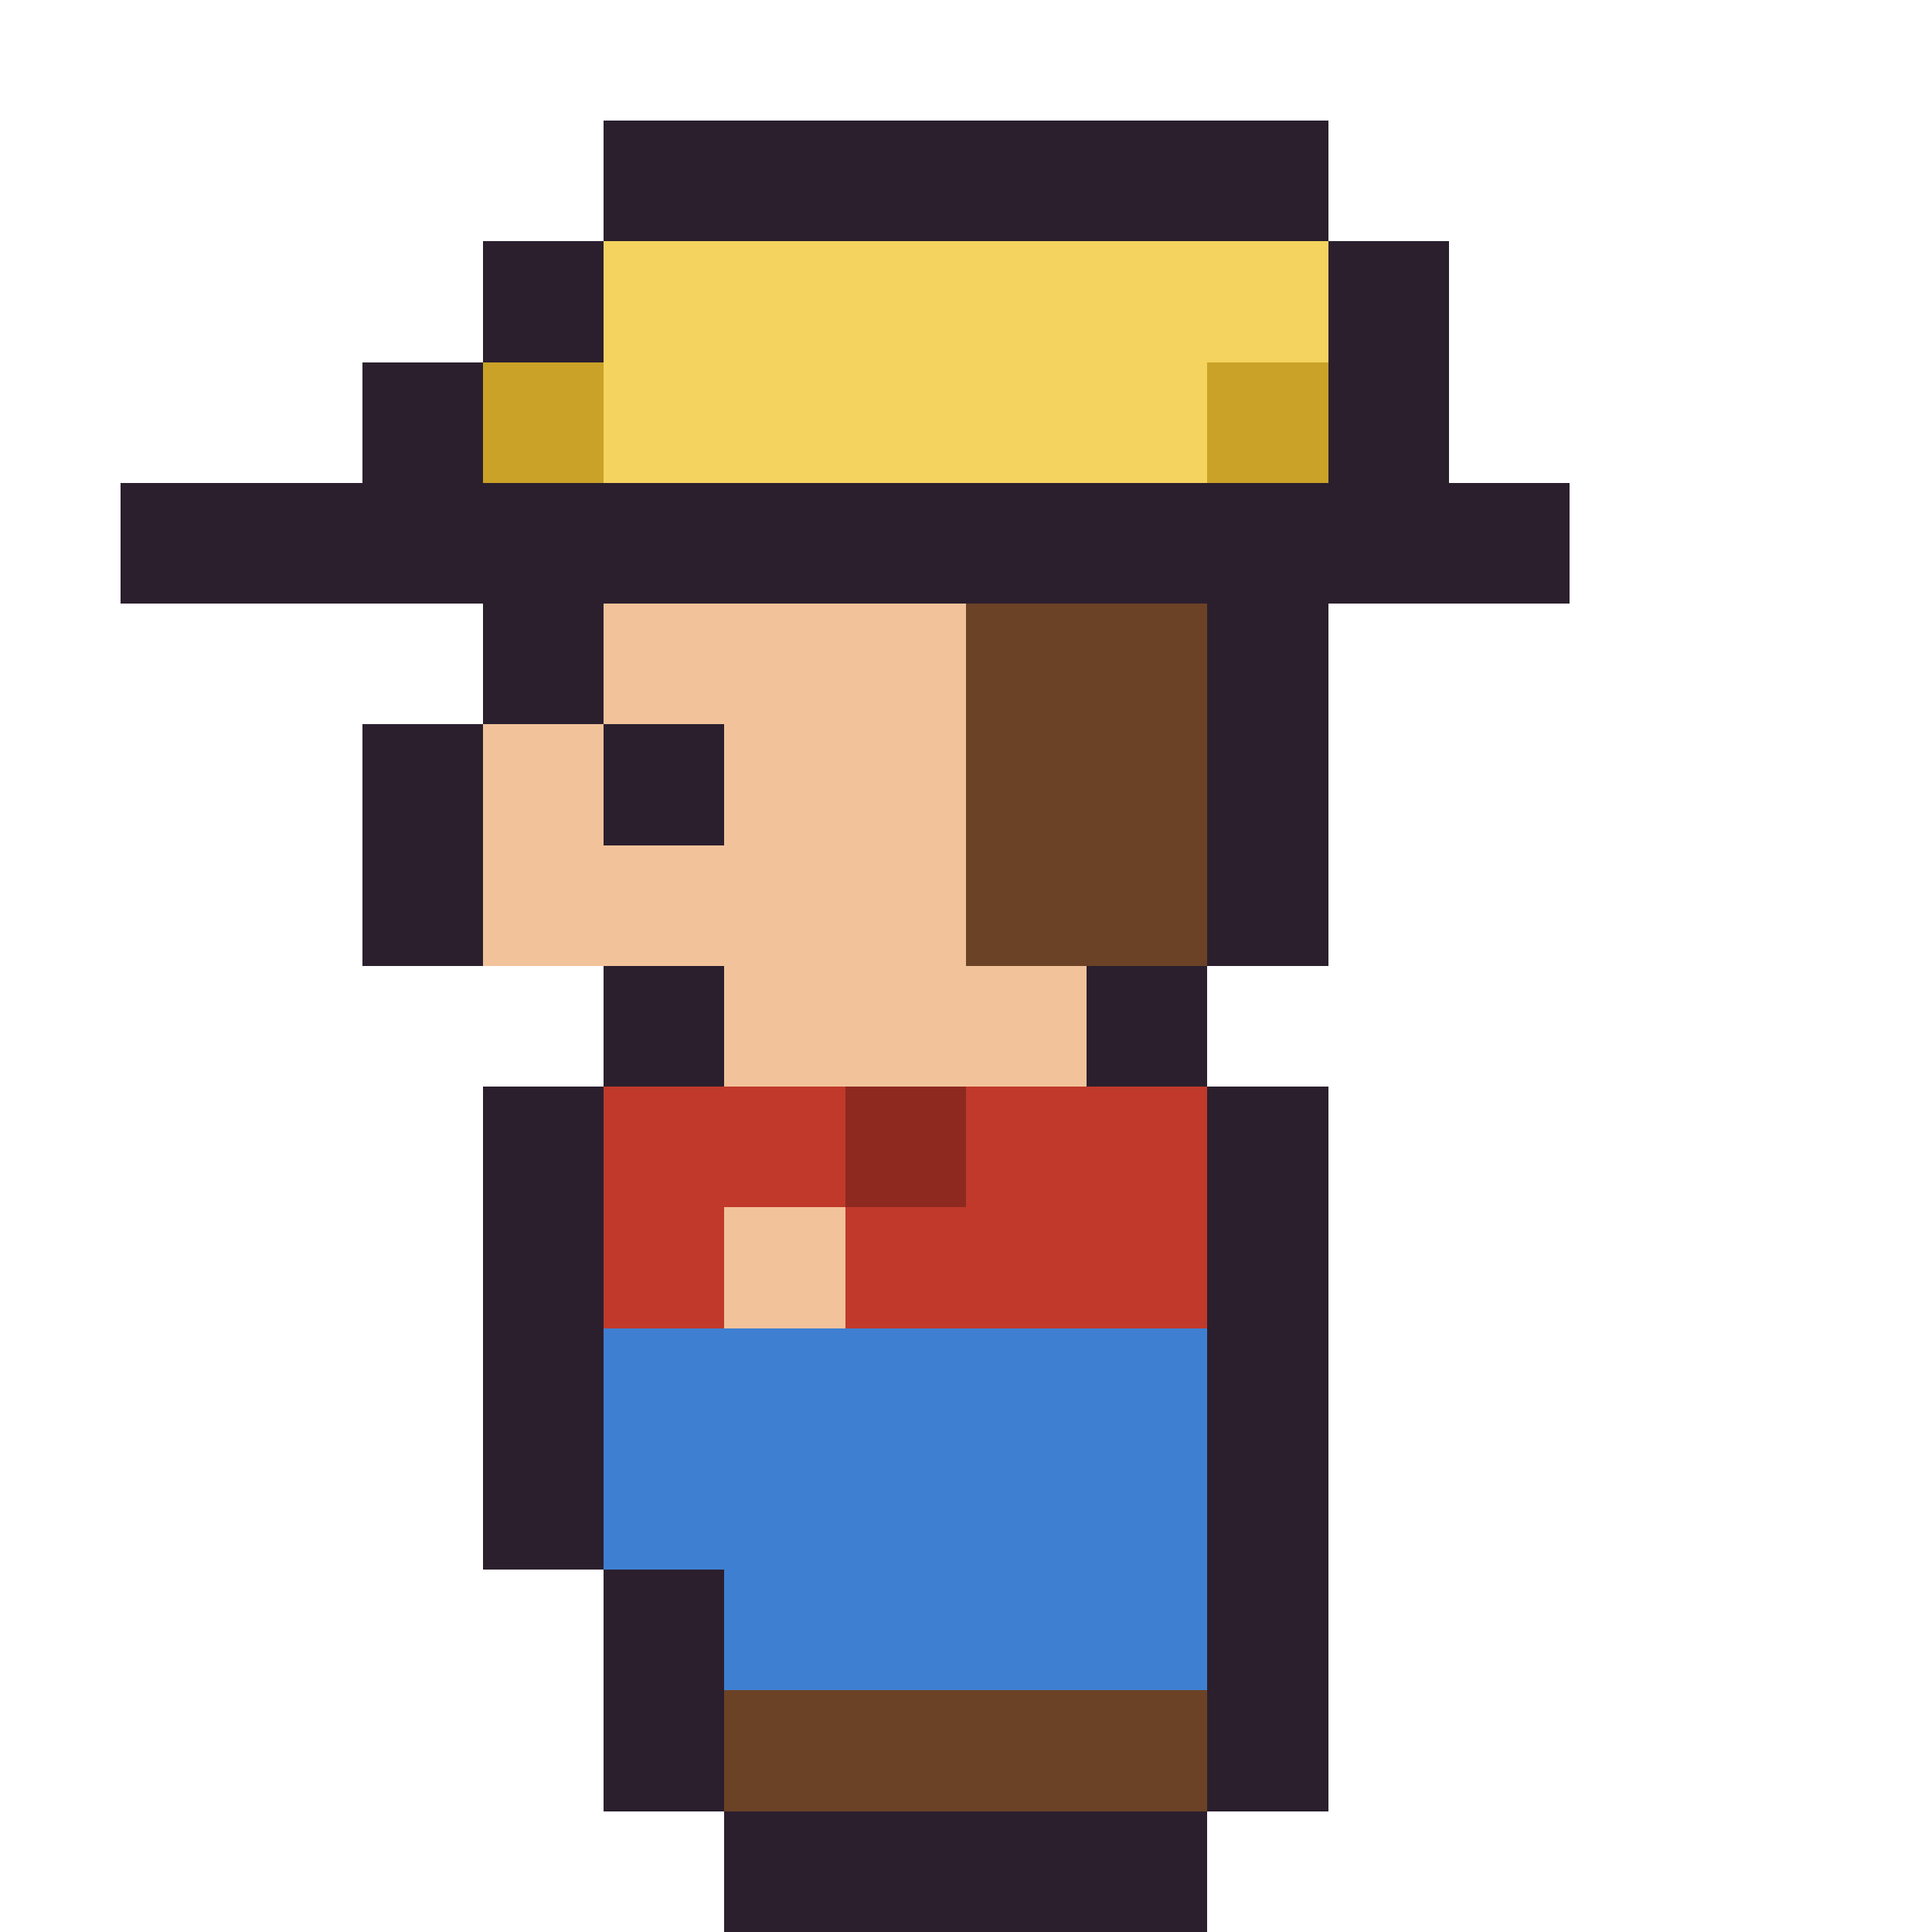
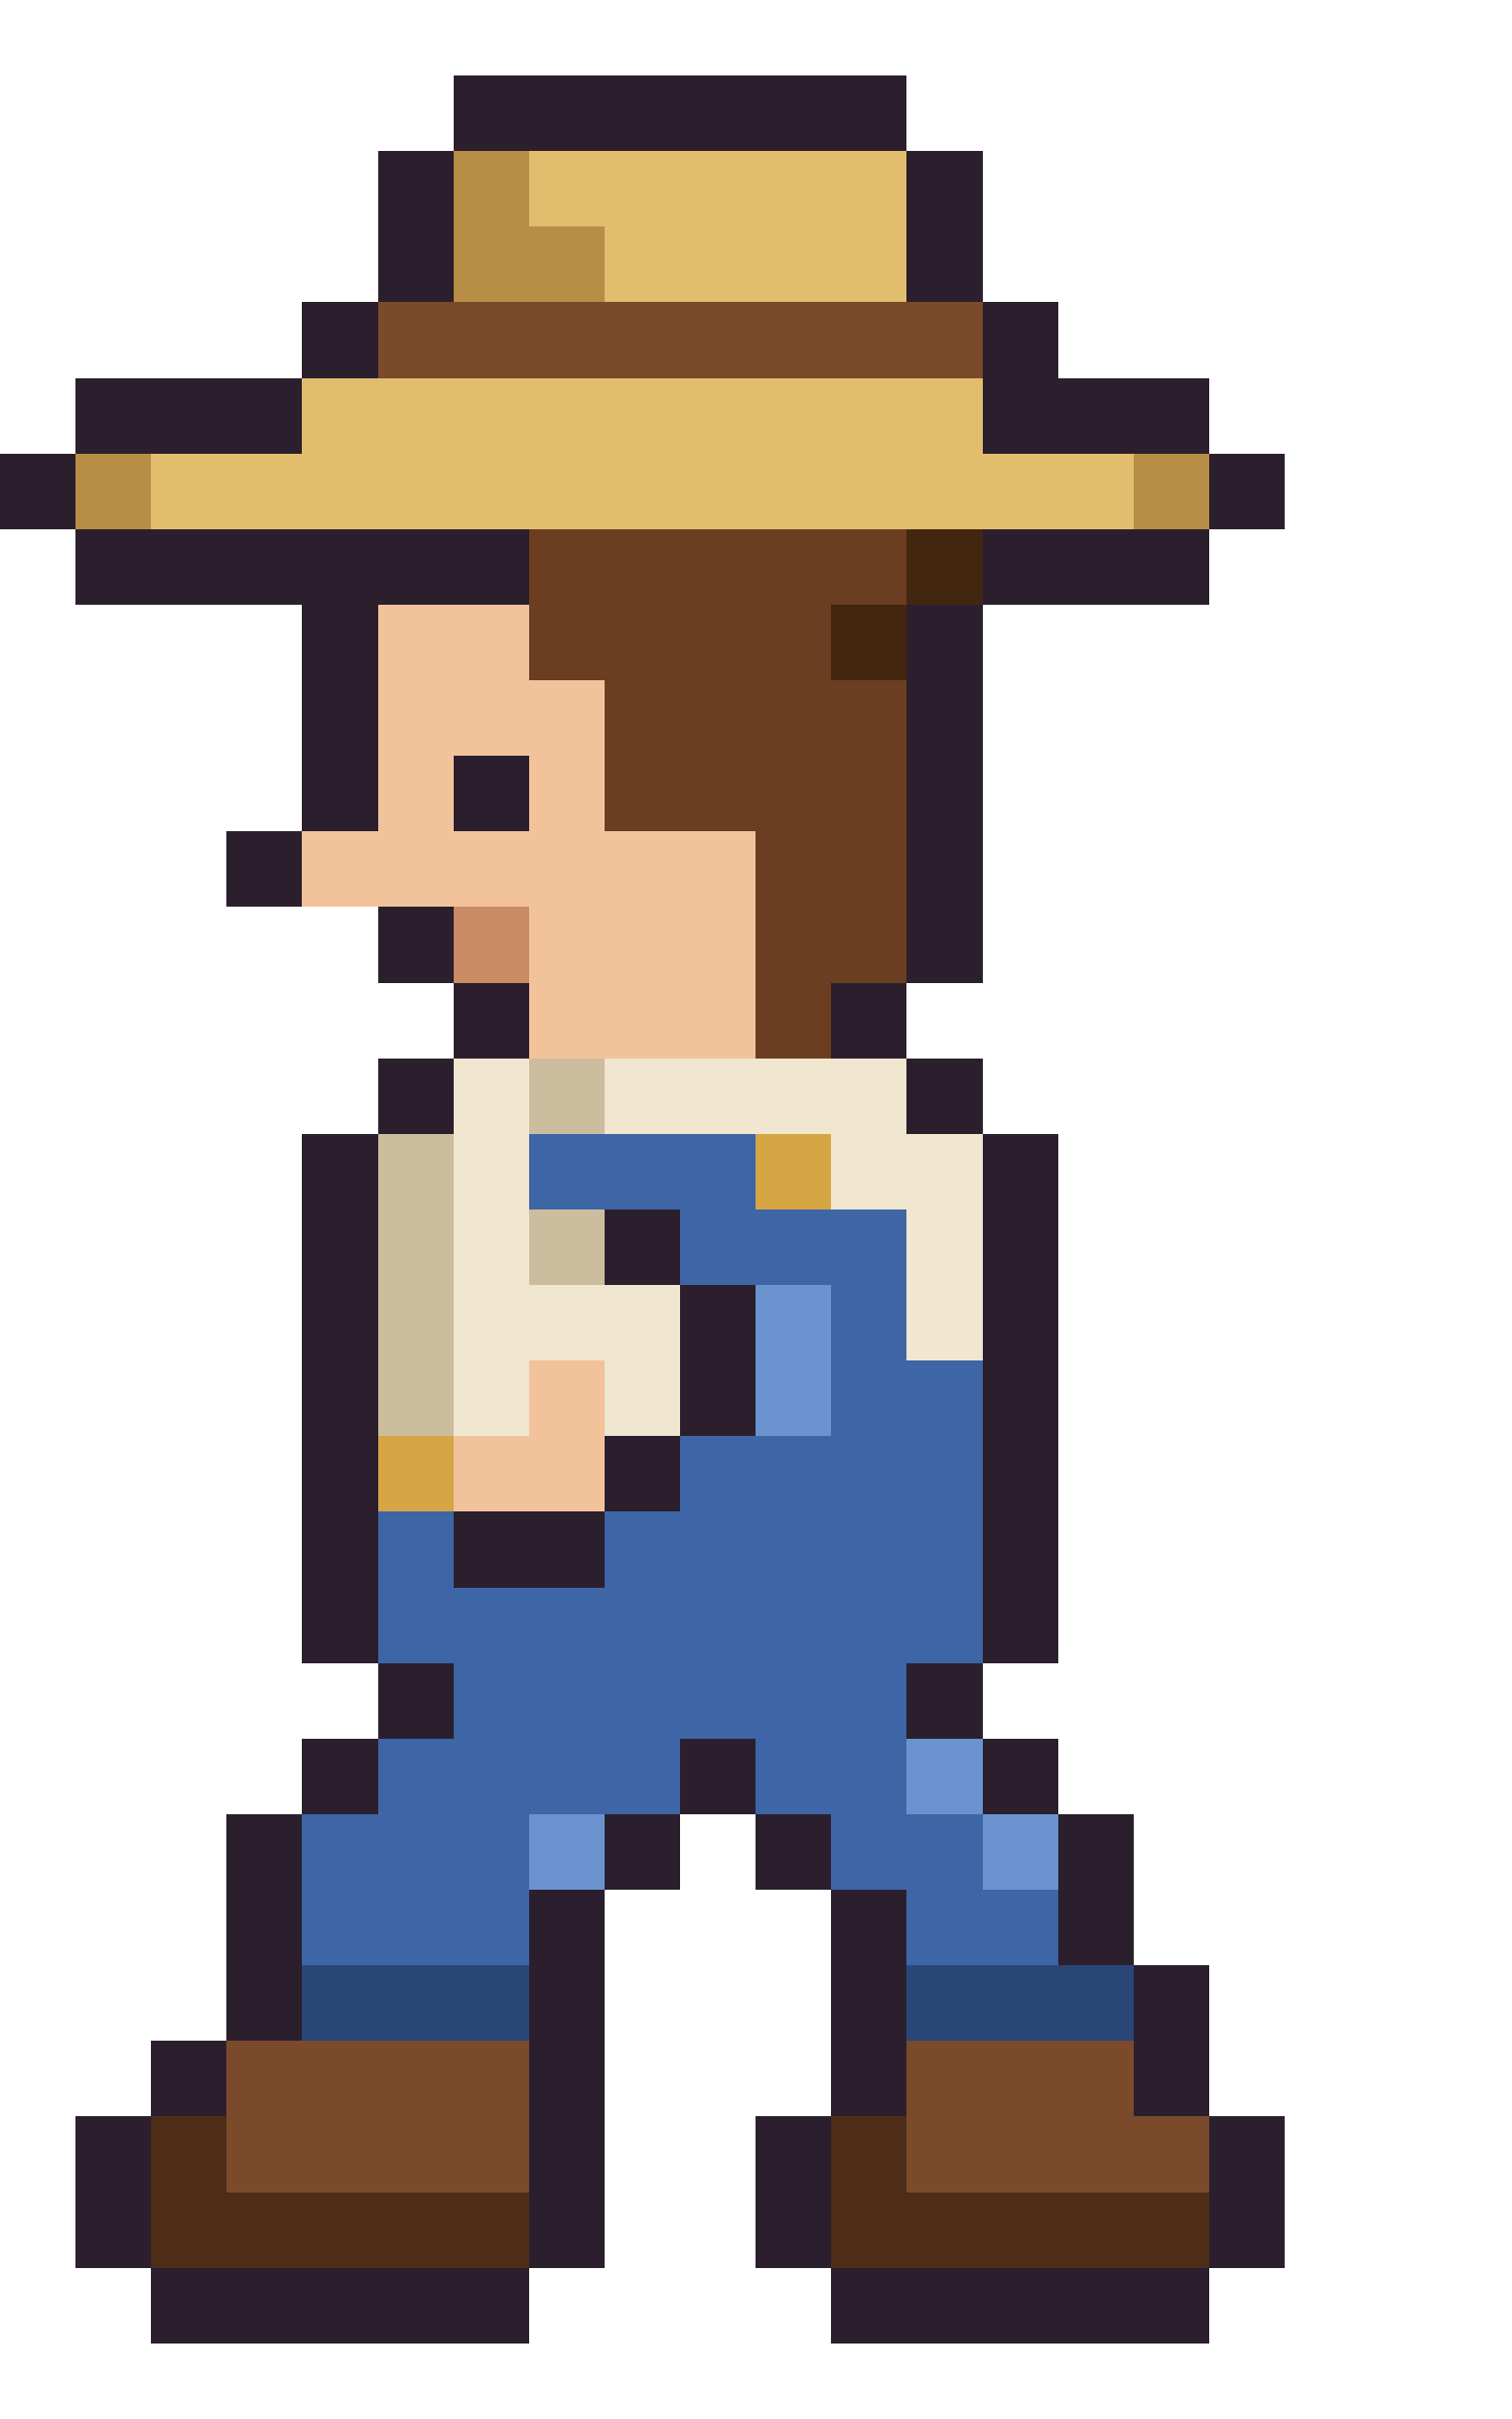
- <svg xmlns="http://www.w3.org/2000/svg" viewBox="0 0 16 16" width="16" height="16" shape-rendering="crispEdges">
-   <rect x="5" y="1" width="6" height="1" fill="#2b1f2e" />
-   <rect x="4" y="2" width="1" height="1" fill="#2b1f2e" />
-   <rect x="5" y="2" width="6" height="1" fill="#f4d35e" />
-   <rect x="11" y="2" width="1" height="1" fill="#2b1f2e" />
-   <rect x="3" y="3" width="1" height="1" fill="#2b1f2e" />
-   <rect x="4" y="3" width="1" height="1" fill="#c9a227" />
-   <rect x="5" y="3" width="5" height="1" fill="#f4d35e" />
-   <rect x="10" y="3" width="1" height="1" fill="#c9a227" />
-   <rect x="11" y="3" width="1" height="1" fill="#2b1f2e" />
-   <rect x="1" y="4" width="12" height="1" fill="#2b1f2e" />
-   <rect x="4" y="5" width="1" height="1" fill="#2b1f2e" />
-   <rect x="5" y="5" width="3" height="1" fill="#f2c39b" />
-   <rect x="8" y="5" width="2" height="1" fill="#6b4226" />
-   <rect x="10" y="5" width="1" height="1" fill="#2b1f2e" />
-   <rect x="3" y="6" width="1" height="1" fill="#2b1f2e" />
-   <rect x="4" y="6" width="1" height="1" fill="#f2c39b" />
-   <rect x="5" y="6" width="1" height="1" fill="#2b1f2e" />
-   <rect x="6" y="6" width="2" height="1" fill="#f2c39b" />
-   <rect x="8" y="6" width="2" height="1" fill="#6b4226" />
-   <rect x="10" y="6" width="1" height="1" fill="#2b1f2e" />
-   <rect x="3" y="7" width="1" height="1" fill="#2b1f2e" />
-   <rect x="4" y="7" width="4" height="1" fill="#f2c39b" />
-   <rect x="8" y="7" width="2" height="1" fill="#6b4226" />
-   <rect x="10" y="7" width="1" height="1" fill="#2b1f2e" />
-   <rect x="5" y="8" width="1" height="1" fill="#2b1f2e" />
-   <rect x="6" y="8" width="3" height="1" fill="#f2c39b" />
-   <rect x="9" y="8" width="1" height="1" fill="#2b1f2e" />
+ <svg xmlns="http://www.w3.org/2000/svg" viewBox="0 0 20 32" width="20" height="32" shape-rendering="crispEdges">
+   <rect x="6" y="1" width="6" height="1" fill="#2b1f2e" />
+   <rect x="5" y="2" width="1" height="1" fill="#2b1f2e" />
+   <rect x="6" y="2" width="1" height="1" fill="#b88d45" />
+   <rect x="7" y="2" width="5" height="1" fill="#e2bd6e" />
+   <rect x="12" y="2" width="1" height="1" fill="#2b1f2e" />
+   <rect x="5" y="3" width="1" height="1" fill="#2b1f2e" />
+   <rect x="6" y="3" width="2" height="1" fill="#b88d45" />
+   <rect x="8" y="3" width="4" height="1" fill="#e2bd6e" />
+   <rect x="12" y="3" width="1" height="1" fill="#2b1f2e" />
+   <rect x="4" y="4" width="1" height="1" fill="#2b1f2e" />
+   <rect x="5" y="4" width="8" height="1" fill="#7a4a2b" />
+   <rect x="13" y="4" width="1" height="1" fill="#2b1f2e" />
+   <rect x="1" y="5" width="3" height="1" fill="#2b1f2e" />
+   <rect x="4" y="5" width="9" height="1" fill="#e2bd6e" />
+   <rect x="13" y="5" width="3" height="1" fill="#2b1f2e" />
+   <rect x="0" y="6" width="1" height="1" fill="#2b1f2e" />
+   <rect x="1" y="6" width="1" height="1" fill="#b88d45" />
+   <rect x="2" y="6" width="13" height="1" fill="#e2bd6e" />
+   <rect x="15" y="6" width="1" height="1" fill="#b88d45" />
+   <rect x="16" y="6" width="1" height="1" fill="#2b1f2e" />
+   <rect x="1" y="7" width="6" height="1" fill="#2b1f2e" />
+   <rect x="7" y="7" width="5" height="1" fill="#6b3e22" />
+   <rect x="12" y="7" width="1" height="1" fill="#43260f" />
+   <rect x="13" y="7" width="3" height="1" fill="#2b1f2e" />
+   <rect x="4" y="8" width="1" height="1" fill="#2b1f2e" />
+   <rect x="5" y="8" width="2" height="1" fill="#f2c39b" />
+   <rect x="7" y="8" width="4" height="1" fill="#6b3e22" />
+   <rect x="11" y="8" width="1" height="1" fill="#43260f" />
+   <rect x="12" y="8" width="1" height="1" fill="#2b1f2e" />
  <rect x="4" y="9" width="1" height="1" fill="#2b1f2e" />
-   <rect x="5" y="9" width="2" height="1" fill="#c0392b" />
-   <rect x="7" y="9" width="1" height="1" fill="#8e2920" />
-   <rect x="8" y="9" width="2" height="1" fill="#c0392b" />
-   <rect x="10" y="9" width="1" height="1" fill="#2b1f2e" />
+   <rect x="5" y="9" width="3" height="1" fill="#f2c39b" />
+   <rect x="8" y="9" width="4" height="1" fill="#6b3e22" />
+   <rect x="12" y="9" width="1" height="1" fill="#2b1f2e" />
  <rect x="4" y="10" width="1" height="1" fill="#2b1f2e" />
-   <rect x="5" y="10" width="1" height="1" fill="#c0392b" />
-   <rect x="6" y="10" width="1" height="1" fill="#f2c39b" />
-   <rect x="7" y="10" width="3" height="1" fill="#c0392b" />
-   <rect x="10" y="10" width="1" height="1" fill="#2b1f2e" />
-   <rect x="4" y="11" width="1" height="1" fill="#2b1f2e" />
-   <rect x="5" y="11" width="5" height="1" fill="#3f7fd1" />
-   <rect x="10" y="11" width="1" height="1" fill="#2b1f2e" />
-   <rect x="4" y="12" width="1" height="1" fill="#2b1f2e" />
-   <rect x="5" y="12" width="5" height="1" fill="#3f7fd1" />
-   <rect x="10" y="12" width="1" height="1" fill="#2b1f2e" />
-   <rect x="5" y="13" width="1" height="1" fill="#2b1f2e" />
-   <rect x="6" y="13" width="4" height="1" fill="#3f7fd1" />
-   <rect x="10" y="13" width="1" height="1" fill="#2b1f2e" />
+   <rect x="5" y="10" width="1" height="1" fill="#f2c39b" />
+   <rect x="6" y="10" width="1" height="1" fill="#2b1f2e" />
+   <rect x="7" y="10" width="1" height="1" fill="#f2c39b" />
+   <rect x="8" y="10" width="4" height="1" fill="#6b3e22" />
+   <rect x="12" y="10" width="1" height="1" fill="#2b1f2e" />
+   <rect x="3" y="11" width="1" height="1" fill="#2b1f2e" />
+   <rect x="4" y="11" width="6" height="1" fill="#f2c39b" />
+   <rect x="10" y="11" width="2" height="1" fill="#6b3e22" />
+   <rect x="12" y="11" width="1" height="1" fill="#2b1f2e" />
+   <rect x="5" y="12" width="1" height="1" fill="#2b1f2e" />
+   <rect x="6" y="12" width="1" height="1" fill="#c98b63" />
+   <rect x="7" y="12" width="3" height="1" fill="#f2c39b" />
+   <rect x="10" y="12" width="2" height="1" fill="#6b3e22" />
+   <rect x="12" y="12" width="1" height="1" fill="#2b1f2e" />
+   <rect x="6" y="13" width="1" height="1" fill="#2b1f2e" />
+   <rect x="7" y="13" width="3" height="1" fill="#f2c39b" />
+   <rect x="10" y="13" width="1" height="1" fill="#6b3e22" />
+   <rect x="11" y="13" width="1" height="1" fill="#2b1f2e" />
  <rect x="5" y="14" width="1" height="1" fill="#2b1f2e" />
-   <rect x="6" y="14" width="4" height="1" fill="#6b4226" />
-   <rect x="10" y="14" width="1" height="1" fill="#2b1f2e" />
-   <rect x="6" y="15" width="4" height="1" fill="#2b1f2e" />
+   <rect x="6" y="14" width="1" height="1" fill="#f1e6d0" />
+   <rect x="7" y="14" width="1" height="1" fill="#cdbd9f" />
+   <rect x="8" y="14" width="4" height="1" fill="#f1e6d0" />
+   <rect x="12" y="14" width="1" height="1" fill="#2b1f2e" />
+   <rect x="4" y="15" width="1" height="1" fill="#2b1f2e" />
+   <rect x="5" y="15" width="1" height="1" fill="#cdbd9f" />
+   <rect x="6" y="15" width="1" height="1" fill="#f1e6d0" />
+   <rect x="7" y="15" width="3" height="1" fill="#3e65a6" />
+   <rect x="10" y="15" width="1" height="1" fill="#d6a644" />
+   <rect x="11" y="15" width="2" height="1" fill="#f1e6d0" />
+   <rect x="13" y="15" width="1" height="1" fill="#2b1f2e" />
+   <rect x="4" y="16" width="1" height="1" fill="#2b1f2e" />
+   <rect x="5" y="16" width="1" height="1" fill="#cdbd9f" />
+   <rect x="6" y="16" width="1" height="1" fill="#f1e6d0" />
+   <rect x="7" y="16" width="1" height="1" fill="#cdbd9f" />
+   <rect x="8" y="16" width="1" height="1" fill="#2b1f2e" />
+   <rect x="9" y="16" width="3" height="1" fill="#3e65a6" />
+   <rect x="12" y="16" width="1" height="1" fill="#f1e6d0" />
+   <rect x="13" y="16" width="1" height="1" fill="#2b1f2e" />
+   <rect x="4" y="17" width="1" height="1" fill="#2b1f2e" />
+   <rect x="5" y="17" width="1" height="1" fill="#cdbd9f" />
+   <rect x="6" y="17" width="3" height="1" fill="#f1e6d0" />
+   <rect x="9" y="17" width="1" height="1" fill="#2b1f2e" />
+   <rect x="10" y="17" width="1" height="1" fill="#6a93cf" />
+   <rect x="11" y="17" width="1" height="1" fill="#3e65a6" />
+   <rect x="12" y="17" width="1" height="1" fill="#f1e6d0" />
+   <rect x="13" y="17" width="1" height="1" fill="#2b1f2e" />
+   <rect x="4" y="18" width="1" height="1" fill="#2b1f2e" />
+   <rect x="5" y="18" width="1" height="1" fill="#cdbd9f" />
+   <rect x="6" y="18" width="1" height="1" fill="#f1e6d0" />
+   <rect x="7" y="18" width="1" height="1" fill="#f2c39b" />
+   <rect x="8" y="18" width="1" height="1" fill="#f1e6d0" />
+   <rect x="9" y="18" width="1" height="1" fill="#2b1f2e" />
+   <rect x="10" y="18" width="1" height="1" fill="#6a93cf" />
+   <rect x="11" y="18" width="2" height="1" fill="#3e65a6" />
+   <rect x="13" y="18" width="1" height="1" fill="#2b1f2e" />
+   <rect x="4" y="19" width="1" height="1" fill="#2b1f2e" />
+   <rect x="5" y="19" width="1" height="1" fill="#d6a644" />
+   <rect x="6" y="19" width="2" height="1" fill="#f2c39b" />
+   <rect x="8" y="19" width="1" height="1" fill="#2b1f2e" />
+   <rect x="9" y="19" width="4" height="1" fill="#3e65a6" />
+   <rect x="13" y="19" width="1" height="1" fill="#2b1f2e" />
+   <rect x="4" y="20" width="1" height="1" fill="#2b1f2e" />
+   <rect x="5" y="20" width="1" height="1" fill="#3e65a6" />
+   <rect x="6" y="20" width="2" height="1" fill="#2b1f2e" />
+   <rect x="8" y="20" width="5" height="1" fill="#3e65a6" />
+   <rect x="13" y="20" width="1" height="1" fill="#2b1f2e" />
+   <rect x="4" y="21" width="1" height="1" fill="#2b1f2e" />
+   <rect x="5" y="21" width="8" height="1" fill="#3e65a6" />
+   <rect x="13" y="21" width="1" height="1" fill="#2b1f2e" />
+   <rect x="5" y="22" width="1" height="1" fill="#2b1f2e" />
+   <rect x="6" y="22" width="6" height="1" fill="#3e65a6" />
+   <rect x="12" y="22" width="1" height="1" fill="#2b1f2e" />
+   <rect x="4" y="23" width="1" height="1" fill="#2b1f2e" />
+   <rect x="5" y="23" width="4" height="1" fill="#3e65a6" />
+   <rect x="9" y="23" width="1" height="1" fill="#2b1f2e" />
+   <rect x="10" y="23" width="2" height="1" fill="#3e65a6" />
+   <rect x="12" y="23" width="1" height="1" fill="#6a93cf" />
+   <rect x="13" y="23" width="1" height="1" fill="#2b1f2e" />
+   <rect x="3" y="24" width="1" height="1" fill="#2b1f2e" />
+   <rect x="4" y="24" width="3" height="1" fill="#3e65a6" />
+   <rect x="7" y="24" width="1" height="1" fill="#6a93cf" />
+   <rect x="8" y="24" width="1" height="1" fill="#2b1f2e" />
+   <rect x="10" y="24" width="1" height="1" fill="#2b1f2e" />
+   <rect x="11" y="24" width="2" height="1" fill="#3e65a6" />
+   <rect x="13" y="24" width="1" height="1" fill="#6a93cf" />
+   <rect x="14" y="24" width="1" height="1" fill="#2b1f2e" />
+   <rect x="3" y="25" width="1" height="1" fill="#2b1f2e" />
+   <rect x="4" y="25" width="3" height="1" fill="#3e65a6" />
+   <rect x="7" y="25" width="1" height="1" fill="#2b1f2e" />
+   <rect x="11" y="25" width="1" height="1" fill="#2b1f2e" />
+   <rect x="12" y="25" width="2" height="1" fill="#3e65a6" />
+   <rect x="14" y="25" width="1" height="1" fill="#2b1f2e" />
+   <rect x="3" y="26" width="1" height="1" fill="#2b1f2e" />
+   <rect x="4" y="26" width="3" height="1" fill="#2a4677" />
+   <rect x="7" y="26" width="1" height="1" fill="#2b1f2e" />
+   <rect x="11" y="26" width="1" height="1" fill="#2b1f2e" />
+   <rect x="12" y="26" width="3" height="1" fill="#2a4677" />
+   <rect x="15" y="26" width="1" height="1" fill="#2b1f2e" />
+   <rect x="2" y="27" width="1" height="1" fill="#2b1f2e" />
+   <rect x="3" y="27" width="4" height="1" fill="#7a4a2b" />
+   <rect x="7" y="27" width="1" height="1" fill="#2b1f2e" />
+   <rect x="11" y="27" width="1" height="1" fill="#2b1f2e" />
+   <rect x="12" y="27" width="3" height="1" fill="#7a4a2b" />
+   <rect x="15" y="27" width="1" height="1" fill="#2b1f2e" />
+   <rect x="1" y="28" width="1" height="1" fill="#2b1f2e" />
+   <rect x="2" y="28" width="1" height="1" fill="#4d2c18" />
+   <rect x="3" y="28" width="4" height="1" fill="#7a4a2b" />
+   <rect x="7" y="28" width="1" height="1" fill="#2b1f2e" />
+   <rect x="10" y="28" width="1" height="1" fill="#2b1f2e" />
+   <rect x="11" y="28" width="1" height="1" fill="#4d2c18" />
+   <rect x="12" y="28" width="4" height="1" fill="#7a4a2b" />
+   <rect x="16" y="28" width="1" height="1" fill="#2b1f2e" />
+   <rect x="1" y="29" width="1" height="1" fill="#2b1f2e" />
+   <rect x="2" y="29" width="5" height="1" fill="#4d2c18" />
+   <rect x="7" y="29" width="1" height="1" fill="#2b1f2e" />
+   <rect x="10" y="29" width="1" height="1" fill="#2b1f2e" />
+   <rect x="11" y="29" width="5" height="1" fill="#4d2c18" />
+   <rect x="16" y="29" width="1" height="1" fill="#2b1f2e" />
+   <rect x="2" y="30" width="5" height="1" fill="#2b1f2e" />
+   <rect x="11" y="30" width="5" height="1" fill="#2b1f2e" />
</svg>
